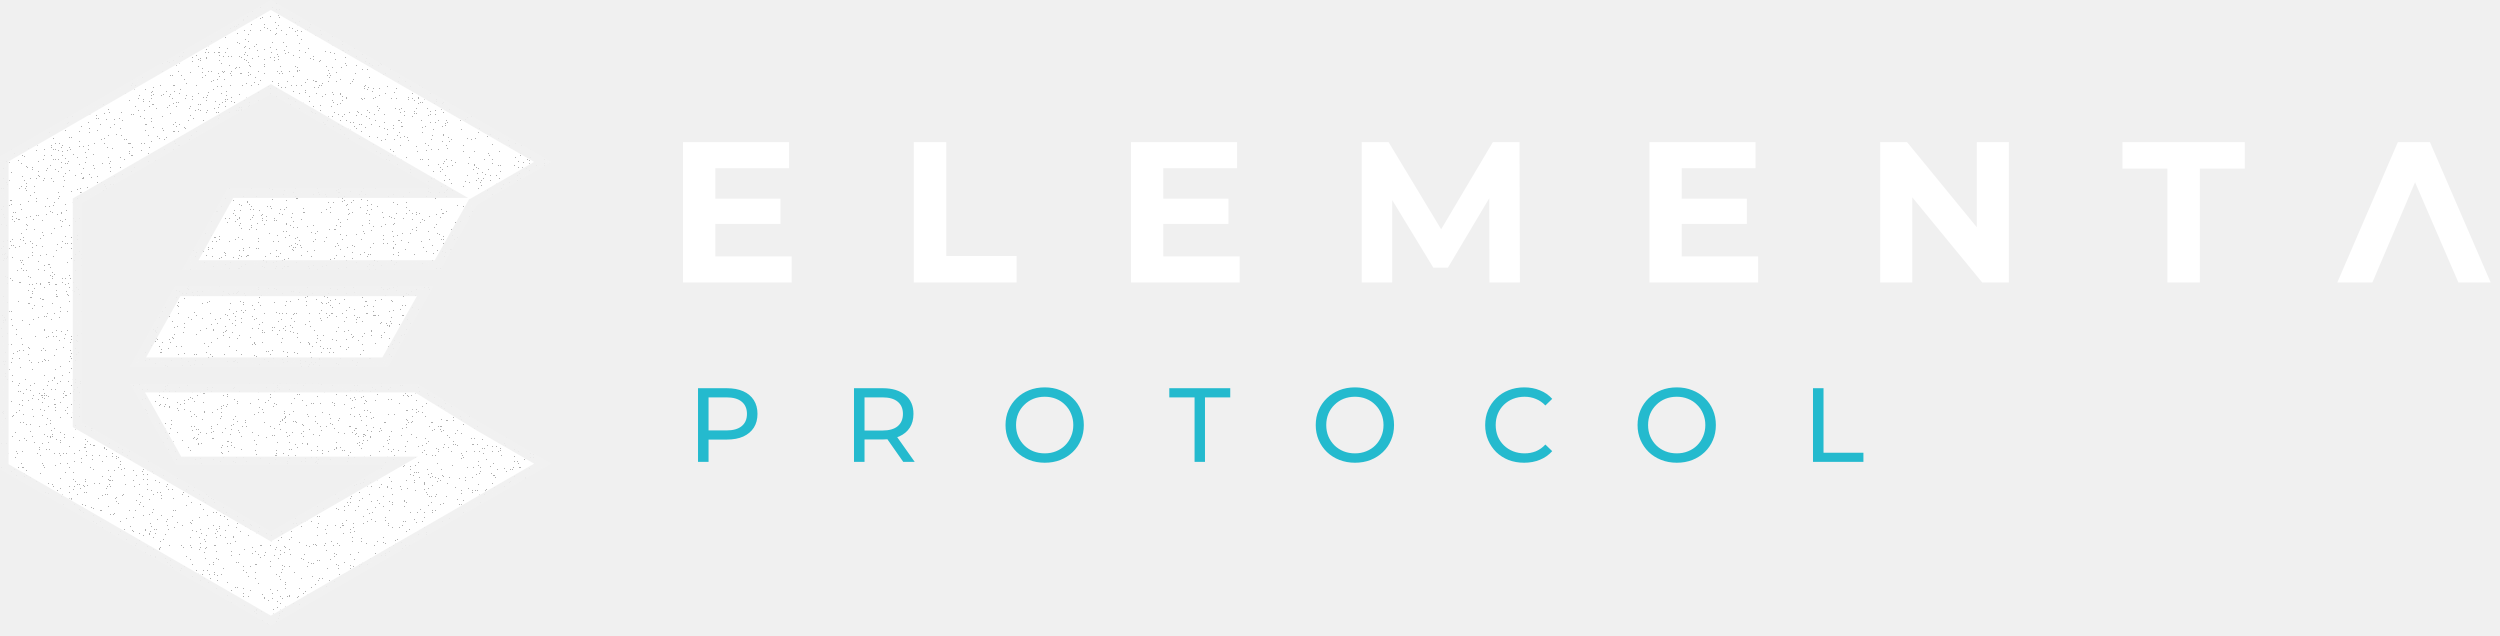
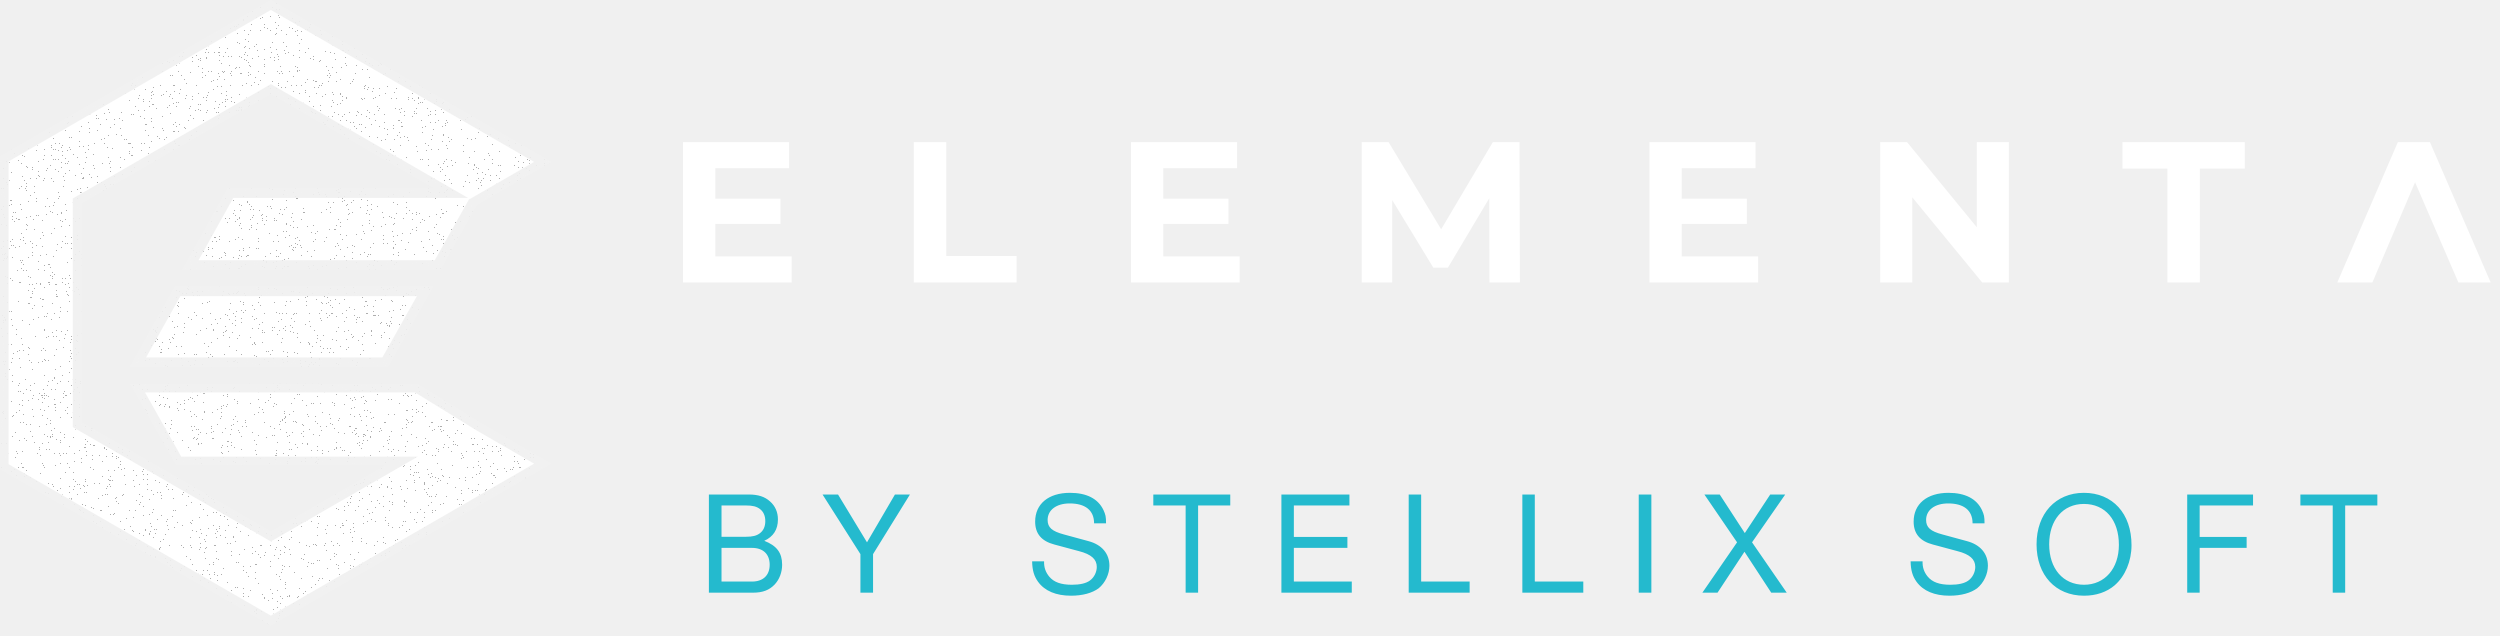
<svg xmlns="http://www.w3.org/2000/svg" width="232" height="59" viewBox="0 0 232 59" fill="none">
  <path d="M49.385 43.027L37.261 50.027L25.137 57.027L0.889 43.027V15.027L13.013 8.027L25.137 1.027L49.385 15.027L43.605 18.364L25.137 7.701L6.669 18.364V39.69L25.137 50.353L39.106 42.288H16.873L13.611 36.508H38.486L44.144 39.997L44.141 39.999L49.385 43.027Z" stroke="white" stroke-width="0.178" />
  <g filter="url(#filter0_n_4779_1093)">
    <path d="M49.385 43.027L37.261 50.027L25.137 57.027L0.889 43.027V15.027L13.013 8.027L25.137 1.027L49.385 15.027L43.605 18.364L25.137 7.701L6.669 18.364V39.69L25.137 50.353L39.106 42.288H16.873L13.611 36.508H38.486L44.144 39.997L44.141 39.999L49.385 43.027Z" fill="white" />
    <path d="M49.385 43.027L37.261 50.027L25.137 57.027L0.889 43.027V15.027L13.013 8.027L25.137 1.027L49.385 15.027L43.605 18.364L25.137 7.701L6.669 18.364V39.69L25.137 50.353L39.106 42.288H16.873L13.611 36.508H38.486L44.144 39.997L44.141 39.999L49.385 43.027Z" fill="white" />
    <path d="M38.687 27.482L35.482 33.173C26.919 33.173 22.118 33.173 13.555 33.173L16.738 27.482H38.687Z" fill="white" />
    <path d="M43.599 18.367L40.348 24.147H18.424L21.647 18.367H43.599Z" fill="white" />
    <path d="M25.36 0.642L49.608 14.642L50.274 15.027L49.608 15.412L43.926 18.692L40.735 24.365L40.608 24.591H17.666L18.036 23.93L21.259 18.151L21.386 17.922H41.951L25.137 8.214L7.114 18.621V39.432L25.137 49.838L37.447 42.732H16.614L16.486 42.506L13.223 36.726L12.849 36.063H38.613L38.72 36.129L44.377 39.619L44.469 39.675L49.608 42.642L50.274 43.027L49.608 43.412L25.36 57.412L25.137 57.541L24.915 57.412L0.667 43.412L0.445 43.284V14.77L0.667 14.642L24.915 0.642L25.137 0.513L25.36 0.642ZM39.447 27.038L39.074 27.7L35.87 33.391L35.742 33.618H12.797L13.168 32.956L16.35 27.265L16.478 27.038H39.447Z" stroke="white" stroke-opacity="0.1" stroke-width="0.889" />
  </g>
  <path d="M222.521 13.19L216.902 26.213H220.158L225.069 14.678H223.153L228.139 26.213H231.135L225.497 13.19H222.521Z" fill="white" />
  <path d="M201.135 26.214V15.646H196.967V13.19H208.316V15.646H204.149V26.214H201.135Z" fill="white" />
  <path d="M174.48 26.214V13.19H176.974L184.657 22.567H183.448V13.19H186.425V26.214H183.95L176.248 16.837H177.457V26.214H174.48Z" fill="white" />
  <path d="M153.069 26.214V13.19H162.911V15.609H156.065V23.795H163.153V26.214H153.069ZM155.841 20.781V18.437H162.111V20.781H155.841Z" fill="white" />
  <path d="M126.368 26.214V13.19H128.861L134.406 22.381H133.085L138.536 13.19H141.01L141.048 26.214H138.22L138.201 17.525H138.722L134.368 24.837H133.01L128.564 17.525H129.196V26.214H126.368Z" fill="white" />
  <path d="M104.957 26.214V13.19H114.799V15.609H107.952V23.795H115.04V26.214H104.957ZM107.729 20.781V18.437H113.999V20.781H107.729Z" fill="white" />
  <path d="M84.798 26.214V13.19H87.812V23.758H94.343V26.214H84.798Z" fill="white" />
  <path d="M63.385 26.214V13.19H73.227V15.609H66.381V23.795H73.469V26.214H63.385ZM66.157 20.781V18.437H72.427V20.781H66.157Z" fill="white" />
-   <path d="M64.776 42.864V36.026H67.443C68.042 36.026 68.553 36.121 68.976 36.31C69.399 36.498 69.725 36.772 69.953 37.13C70.181 37.488 70.295 37.915 70.295 38.41C70.295 38.904 70.181 39.331 69.953 39.689C69.725 40.041 69.399 40.314 68.976 40.51C68.553 40.699 68.042 40.793 67.443 40.793H65.313L65.753 40.334V42.864H64.776ZM65.753 40.431L65.313 39.943H67.413C68.038 39.943 68.511 39.81 68.83 39.543C69.155 39.276 69.318 38.898 69.318 38.41C69.318 37.921 69.155 37.544 68.83 37.277C68.511 37.01 68.038 36.876 67.413 36.876H65.313L65.753 36.388V40.431ZM79.251 42.864V36.026H81.918C82.803 36.026 83.5 36.238 84.008 36.661C84.516 37.078 84.77 37.661 84.77 38.41C84.77 38.904 84.656 39.331 84.428 39.689C84.2 40.041 83.874 40.311 83.451 40.5C83.028 40.689 82.516 40.783 81.918 40.783H79.788L80.228 40.334V42.864H79.251ZM83.822 42.864L82.084 40.383H83.129L84.887 42.864H83.822ZM80.228 40.431L79.788 39.953H81.888C82.513 39.953 82.985 39.819 83.305 39.552C83.63 39.279 83.793 38.898 83.793 38.41C83.793 37.921 83.63 37.544 83.305 37.277C82.985 37.01 82.513 36.876 81.888 36.876H79.788L80.228 36.388V40.431ZM96.955 42.942C96.434 42.942 95.949 42.854 95.5 42.678C95.057 42.502 94.673 42.258 94.347 41.946C94.022 41.626 93.768 41.255 93.585 40.832C93.403 40.409 93.312 39.946 93.312 39.445C93.312 38.944 93.403 38.481 93.585 38.058C93.768 37.635 94.022 37.267 94.347 36.954C94.673 36.635 95.057 36.388 95.5 36.212C95.943 36.036 96.428 35.948 96.955 35.948C97.476 35.948 97.955 36.036 98.391 36.212C98.834 36.381 99.218 36.625 99.544 36.944C99.876 37.257 100.13 37.625 100.306 38.048C100.488 38.471 100.579 38.937 100.579 39.445C100.579 39.953 100.488 40.419 100.306 40.842C100.13 41.265 99.876 41.636 99.544 41.955C99.218 42.268 98.834 42.512 98.391 42.688C97.955 42.857 97.476 42.942 96.955 42.942ZM96.955 42.072C97.333 42.072 97.681 42.007 98.001 41.877C98.326 41.747 98.606 41.565 98.841 41.33C99.082 41.089 99.267 40.809 99.397 40.49C99.534 40.171 99.602 39.823 99.602 39.445C99.602 39.067 99.534 38.719 99.397 38.4C99.267 38.081 99.082 37.804 98.841 37.57C98.606 37.329 98.326 37.143 98.001 37.013C97.681 36.883 97.333 36.818 96.955 36.818C96.571 36.818 96.216 36.883 95.891 37.013C95.572 37.143 95.292 37.329 95.051 37.57C94.81 37.804 94.621 38.081 94.484 38.4C94.354 38.719 94.289 39.067 94.289 39.445C94.289 39.823 94.354 40.171 94.484 40.49C94.621 40.809 94.81 41.089 95.051 41.33C95.292 41.565 95.572 41.747 95.891 41.877C96.216 42.007 96.571 42.072 96.955 42.072ZM110.856 42.864V36.876H108.511V36.026H114.167V36.876H111.823V42.864H110.856ZM125.743 42.942C125.222 42.942 124.737 42.854 124.288 42.678C123.845 42.502 123.461 42.258 123.135 41.946C122.809 41.626 122.555 41.255 122.373 40.832C122.191 40.409 122.1 39.946 122.1 39.445C122.1 38.944 122.191 38.481 122.373 38.058C122.555 37.635 122.809 37.267 123.135 36.954C123.461 36.635 123.845 36.388 124.288 36.212C124.73 36.036 125.215 35.948 125.743 35.948C126.264 35.948 126.742 36.036 127.179 36.212C127.622 36.381 128.006 36.625 128.331 36.944C128.663 37.257 128.917 37.625 129.093 38.048C129.276 38.471 129.367 38.937 129.367 39.445C129.367 39.953 129.276 40.419 129.093 40.842C128.917 41.265 128.663 41.636 128.331 41.955C128.006 42.268 127.622 42.512 127.179 42.688C126.742 42.857 126.264 42.942 125.743 42.942ZM125.743 42.072C126.121 42.072 126.469 42.007 126.788 41.877C127.114 41.747 127.394 41.565 127.628 41.33C127.869 41.089 128.055 40.809 128.185 40.49C128.322 40.171 128.39 39.823 128.39 39.445C128.39 39.067 128.322 38.719 128.185 38.4C128.055 38.081 127.869 37.804 127.628 37.57C127.394 37.329 127.114 37.143 126.788 37.013C126.469 36.883 126.121 36.818 125.743 36.818C125.359 36.818 125.004 36.883 124.678 37.013C124.359 37.143 124.079 37.329 123.838 37.57C123.597 37.804 123.408 38.081 123.272 38.4C123.141 38.719 123.076 39.067 123.076 39.445C123.076 39.823 123.141 40.171 123.272 40.49C123.408 40.809 123.597 41.089 123.838 41.33C124.079 41.565 124.359 41.747 124.678 41.877C125.004 42.007 125.359 42.072 125.743 42.072ZM141.438 42.942C140.917 42.942 140.435 42.857 139.992 42.688C139.556 42.512 139.175 42.268 138.85 41.955C138.531 41.636 138.28 41.265 138.097 40.842C137.915 40.419 137.824 39.953 137.824 39.445C137.824 38.937 137.915 38.471 138.097 38.048C138.28 37.625 138.534 37.257 138.859 36.944C139.185 36.625 139.566 36.381 140.002 36.212C140.445 36.036 140.927 35.948 141.448 35.948C141.975 35.948 142.46 36.039 142.903 36.222C143.352 36.398 143.733 36.661 144.046 37.013L143.411 37.628C143.151 37.355 142.858 37.153 142.532 37.023C142.206 36.886 141.858 36.818 141.487 36.818C141.103 36.818 140.745 36.883 140.412 37.013C140.087 37.143 139.804 37.325 139.563 37.56C139.322 37.794 139.133 38.074 138.996 38.4C138.866 38.719 138.801 39.067 138.801 39.445C138.801 39.823 138.866 40.174 138.996 40.5C139.133 40.819 139.322 41.096 139.563 41.33C139.804 41.565 140.087 41.747 140.412 41.877C140.745 42.007 141.103 42.072 141.487 42.072C141.858 42.072 142.206 42.007 142.532 41.877C142.858 41.74 143.151 41.532 143.411 41.252L144.046 41.867C143.733 42.219 143.352 42.486 142.903 42.668C142.46 42.851 141.972 42.942 141.438 42.942ZM155.608 42.942C155.087 42.942 154.602 42.854 154.153 42.678C153.71 42.502 153.326 42.258 153 41.946C152.675 41.626 152.421 41.255 152.238 40.832C152.056 40.409 151.965 39.946 151.965 39.445C151.965 38.944 152.056 38.481 152.238 38.058C152.421 37.635 152.675 37.267 153 36.954C153.326 36.635 153.71 36.388 154.153 36.212C154.596 36.036 155.081 35.948 155.608 35.948C156.129 35.948 156.608 36.036 157.044 36.212C157.487 36.381 157.871 36.625 158.197 36.944C158.529 37.257 158.783 37.625 158.959 38.048C159.141 38.471 159.232 38.937 159.232 39.445C159.232 39.953 159.141 40.419 158.959 40.842C158.783 41.265 158.529 41.636 158.197 41.955C157.871 42.268 157.487 42.512 157.044 42.688C156.608 42.857 156.129 42.942 155.608 42.942ZM155.608 42.072C155.986 42.072 156.334 42.007 156.653 41.877C156.979 41.747 157.259 41.565 157.493 41.33C157.734 41.089 157.92 40.809 158.05 40.49C158.187 40.171 158.255 39.823 158.255 39.445C158.255 39.067 158.187 38.719 158.05 38.4C157.92 38.081 157.734 37.804 157.493 37.57C157.259 37.329 156.979 37.143 156.653 37.013C156.334 36.883 155.986 36.818 155.608 36.818C155.224 36.818 154.869 36.883 154.544 37.013C154.225 37.143 153.945 37.329 153.704 37.57C153.463 37.804 153.274 38.081 153.137 38.4C153.007 38.719 152.942 39.067 152.942 39.445C152.942 39.823 153.007 40.171 153.137 40.49C153.274 40.809 153.463 41.089 153.704 41.33C153.945 41.565 154.225 41.747 154.544 41.877C154.869 42.007 155.224 42.072 155.608 42.072ZM168.246 42.864V36.026H169.223V42.014H172.925V42.864H168.246Z" fill="#24BACE" />
+   <text x="64.8" y="55" font-family="Montserrat, 'Helvetica Neue', Helvetica, Arial, sans-serif" font-size="12.5" font-weight="500" letter-spacing="3.6" fill="#24BACE">BY STELLIX SOFT</text>
  <defs>
    <filter id="filter0_n_4779_1093" x="0" y="0" width="51.164" height="58.054" filterUnits="userSpaceOnUse" color-interpolation-filters="sRGB">
      <feFlood flood-opacity="0" result="BackgroundImageFix" />
      <feBlend mode="normal" in="SourceGraphic" in2="BackgroundImageFix" result="shape" />
      <feTurbulence type="fractalNoise" baseFrequency="899.643 899.643" stitchTiles="stitch" numOctaves="3" result="noise" seed="0" />
      <feColorMatrix in="noise" type="luminanceToAlpha" result="alphaNoise" />
      <feComponentTransfer in="alphaNoise" result="coloredNoise1">
        <feFuncA type="discrete" tableValues="0 0 0 0 0 0 0 0 0 0 0 0 0 0 0 0 0 0 0 1 1 1 1 1 1 1 1 1 1 1 1 1 0 0 0 0 0 0 0 0 0 0 0 0 0 0 0 0 0 0 0 0 0 0 0 0 0 0 0 0 0 0 0 0 0 0 0 0 0 0 0 0 0 0 0 0 0 0 0 0 0 0 0 0 0 0 0 0 0 0 0 0 0 0 0 0 0 0 0 0 " />
      </feComponentTransfer>
      <feComposite operator="in" in2="shape" in="coloredNoise1" result="noise1Clipped" />
      <feComponentTransfer in="alphaNoise" result="coloredNoise2">
        <feFuncA type="discrete" tableValues="0 0 0 0 0 0 0 0 0 0 0 0 0 0 0 0 0 0 0 0 0 0 0 0 0 0 0 0 0 0 0 0 0 0 0 0 0 0 0 0 0 0 0 0 0 0 0 0 0 0 0 0 0 0 0 0 0 0 0 0 0 0 0 0 0 0 0 0 1 1 1 1 1 1 1 1 1 1 1 1 1 0 0 0 0 0 0 0 0 0 0 0 0 0 0 0 0 0 0 0 " />
      </feComponentTransfer>
      <feComposite operator="in" in2="shape" in="coloredNoise2" result="noise2Clipped" />
      <feFlood flood-color="rgba(255, 255, 255, 0.08)" result="color1Flood" />
      <feComposite operator="in" in2="noise1Clipped" in="color1Flood" result="color1" />
      <feFlood flood-color="rgba(0, 0, 0, 0.32)" result="color2Flood" />
      <feComposite operator="in" in2="noise2Clipped" in="color2Flood" result="color2" />
      <feMerge result="effect1_noise_4779_1093">
        <feMergeNode in="shape" />
        <feMergeNode in="color1" />
        <feMergeNode in="color2" />
      </feMerge>
    </filter>
  </defs>
</svg>
